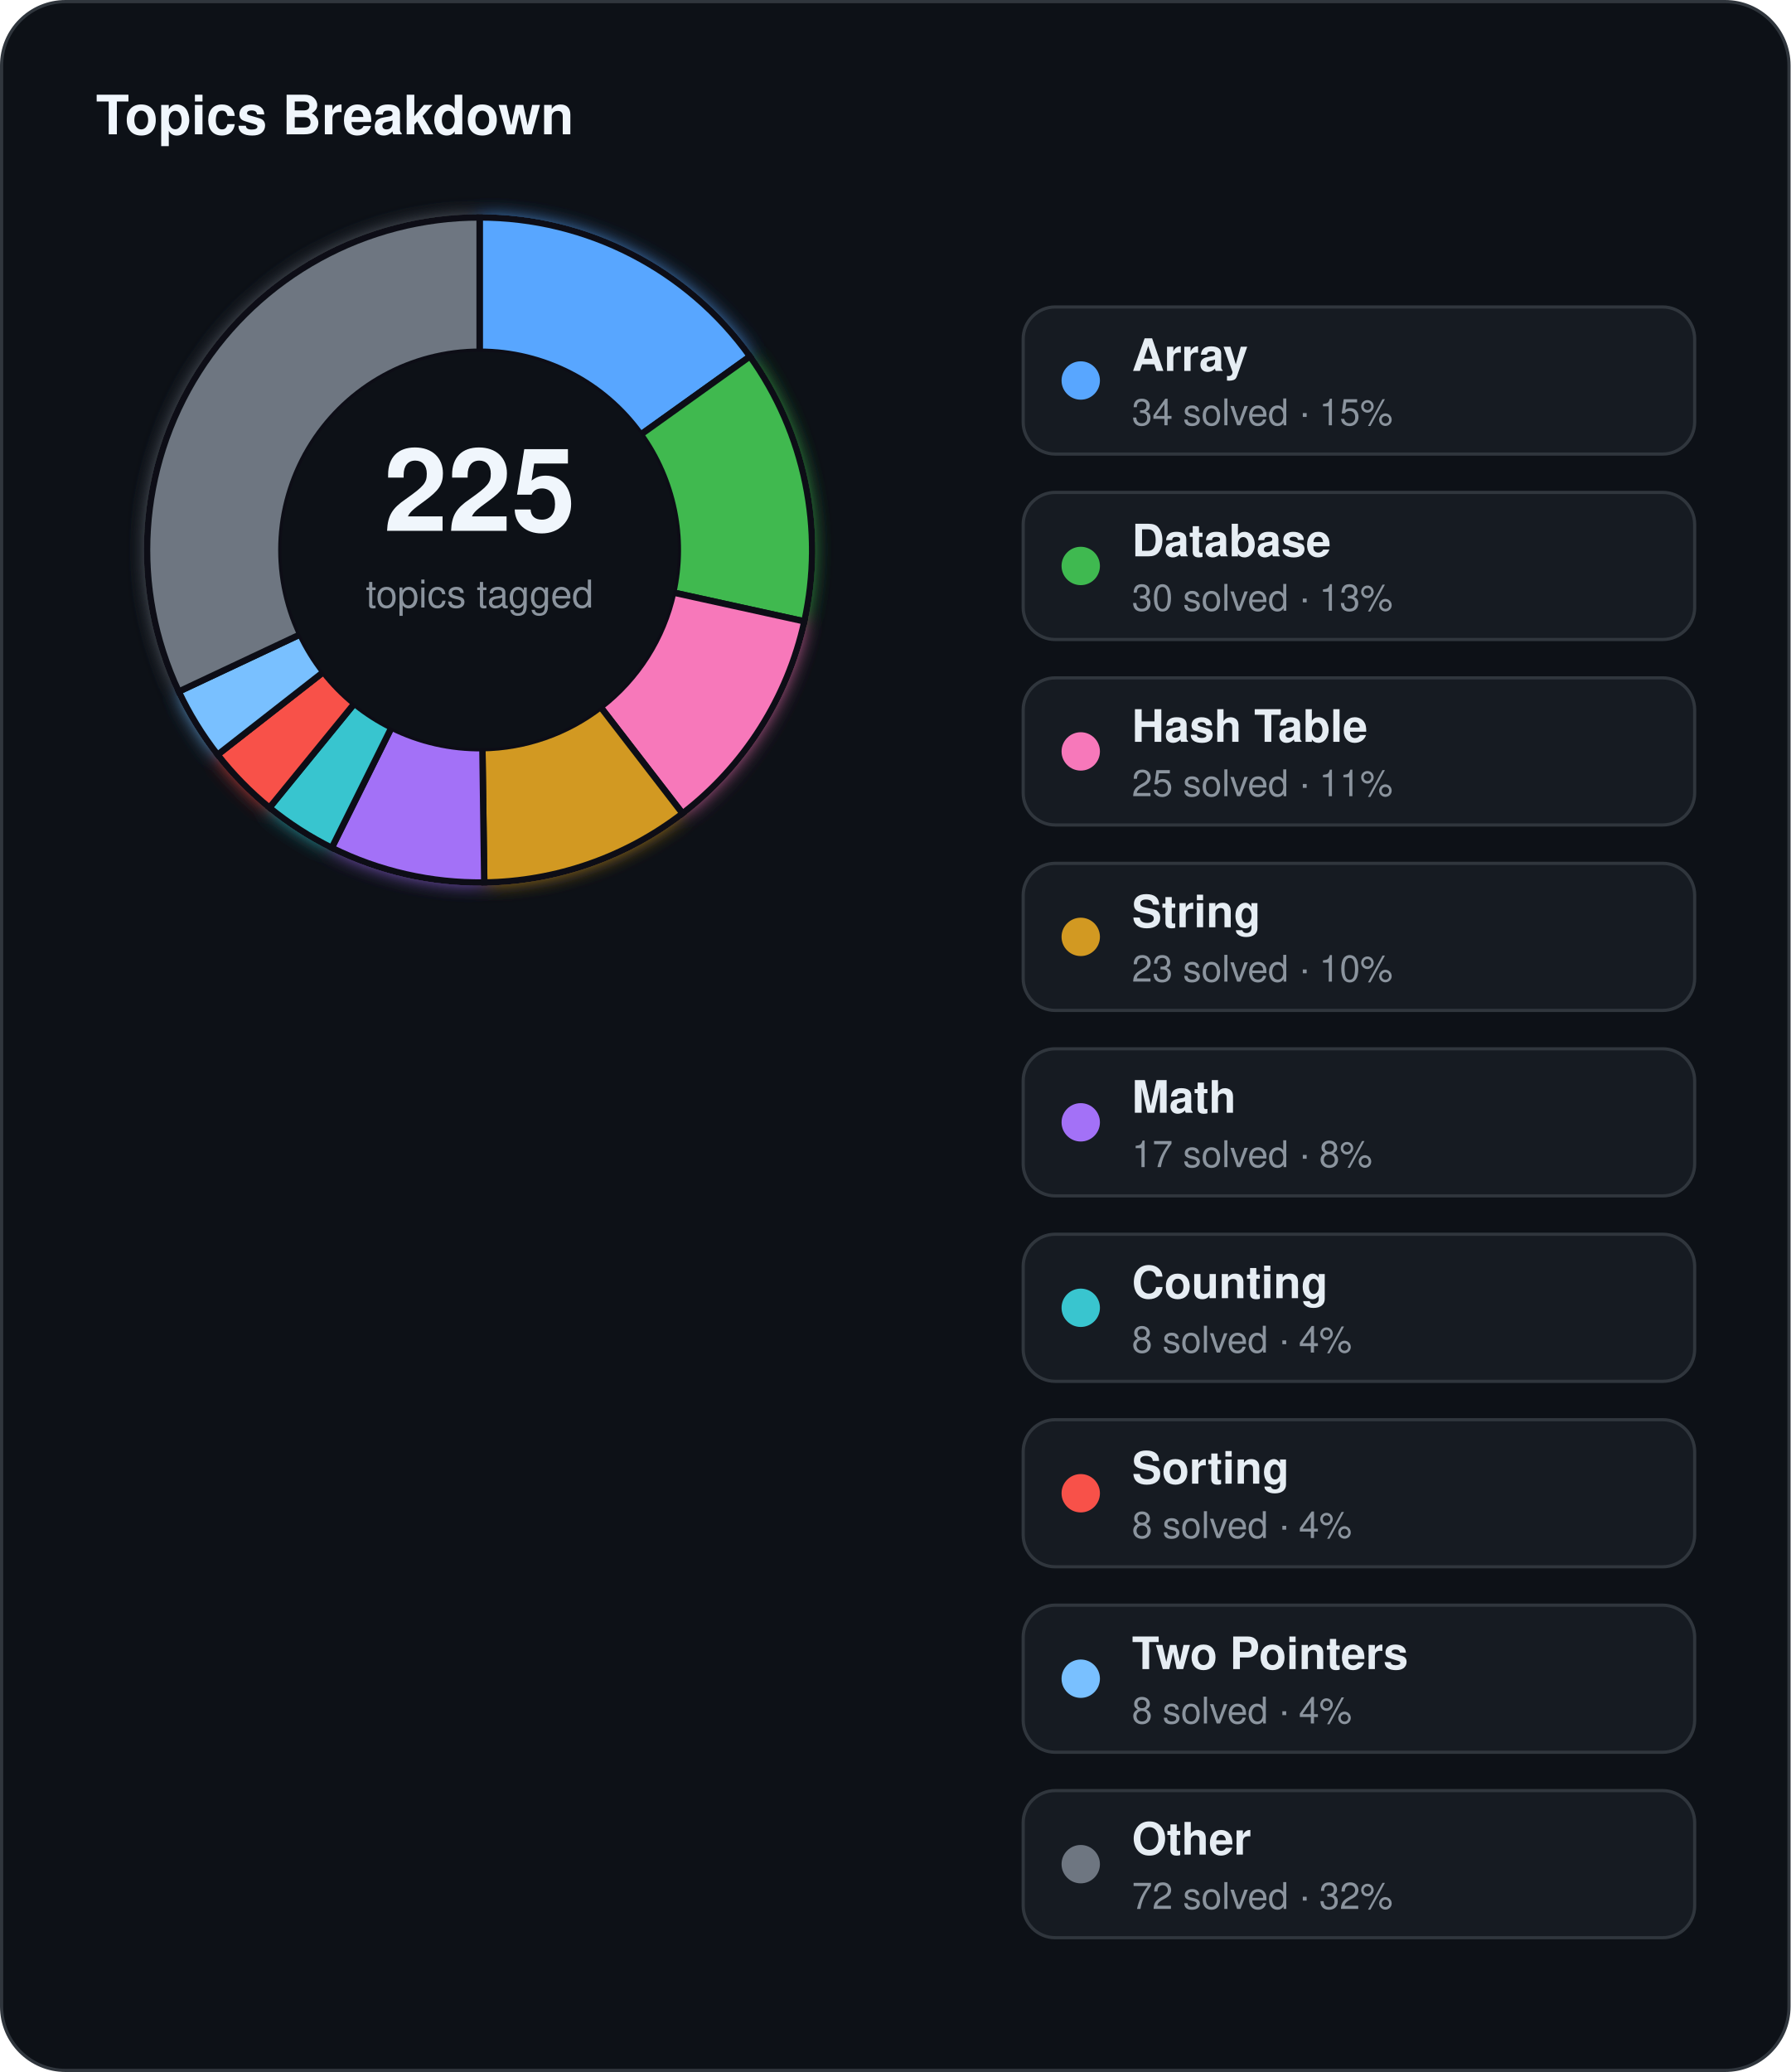
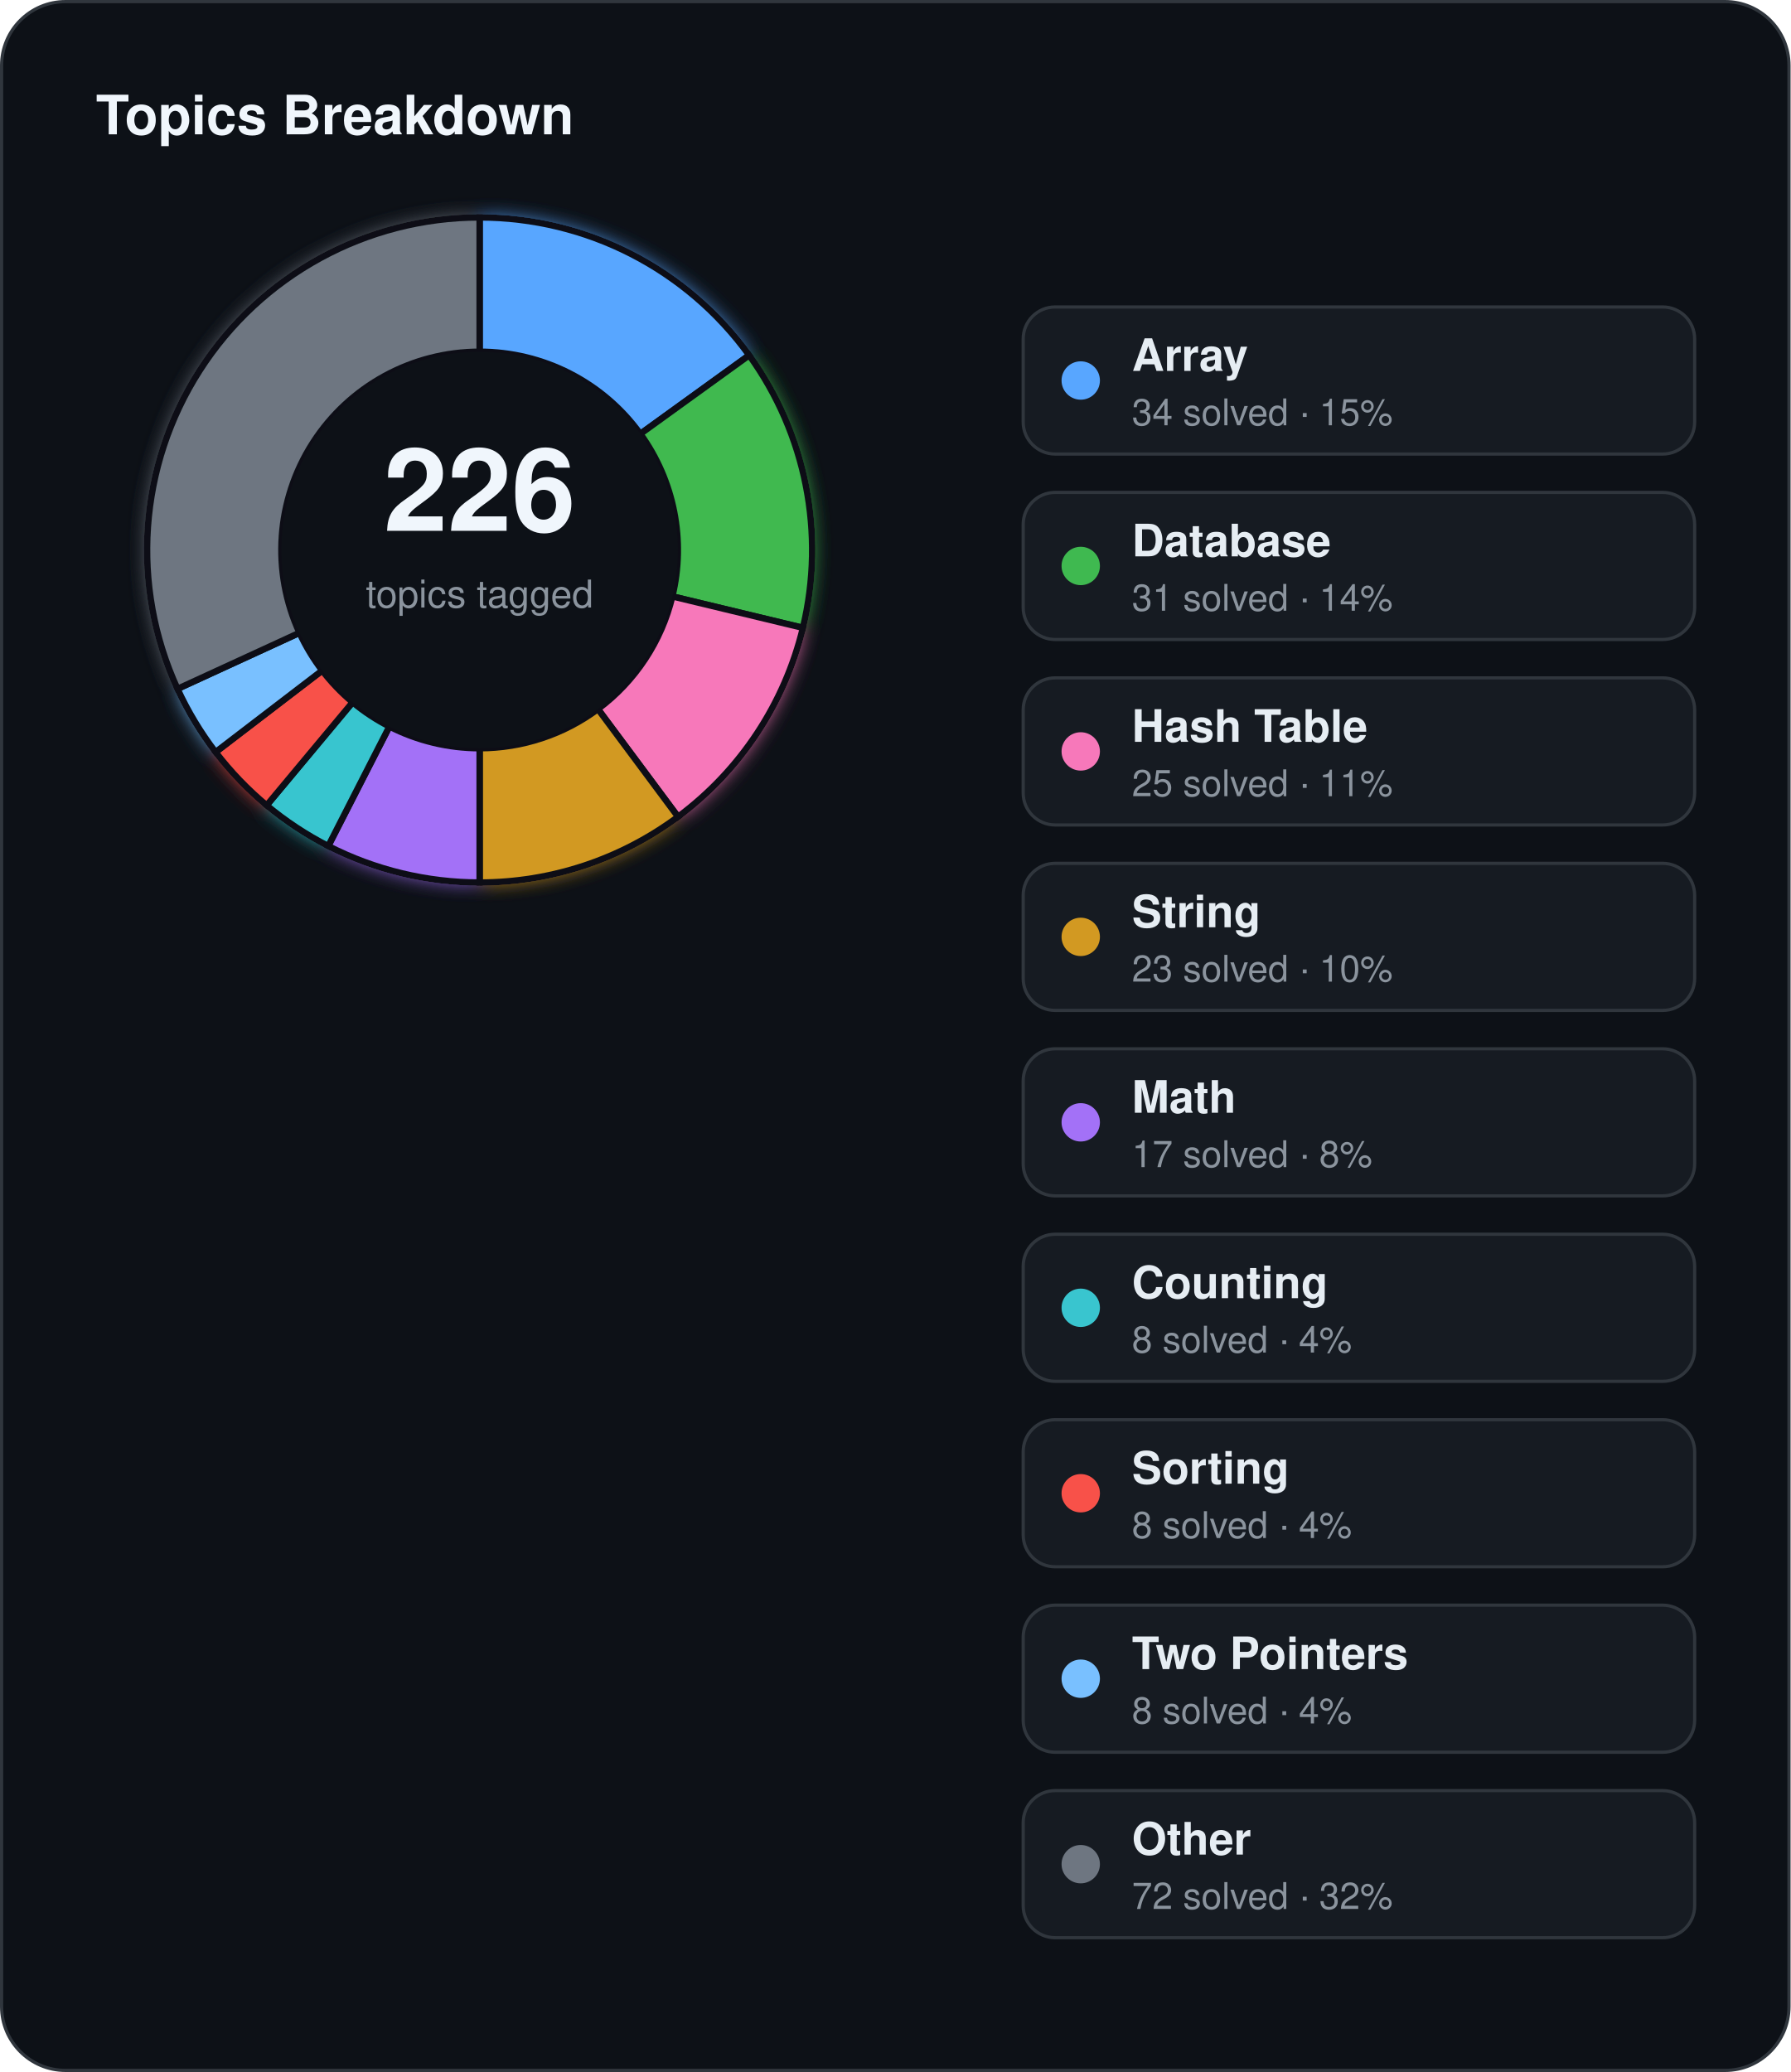
<svg xmlns="http://www.w3.org/2000/svg" width="560" height="648" viewBox="0 0 560 648">
  <defs>
    <filter id="topics-glow" x="-60%" y="-60%" width="220%" height="220%">
      <feGaussianBlur stdDeviation="3" result="blur" />
      <feMerge>
        <feMergeNode in="blur" />
        <feMergeNode in="SourceGraphic" />
      </feMerge>
    </filter>
  </defs>
  <rect x="0.5" y="0.5" width="559" height="647" rx="20" fill="#0d1117" stroke="#30363d" stroke-width="1" />
  <text x="30" y="42" fill="#f0f6fc" font-family="Segoe UI, Helvetica, Arial, sans-serif" font-size="17" font-weight="700">Topics Breakdown</text>
  <g filter="url(#topics-glow)">
-     <path d="M 150.00,68.00 A 104,104 0 0 1 234.56,111.46 L 200.41,135.91 A 62,62 0 0 0 150.00,110.00 Z" fill="#58a6ff" stroke="#0d1117" stroke-width="2" />
-     <path d="M 234.56,111.46 A 104,104 0 0 1 251.57,194.33 L 210.55,185.31 A 62,62 0 0 0 200.41,135.91 Z" fill="#3fb950" stroke="#0d1117" stroke-width="2" />
-     <path d="M 251.57,194.33 A 104,104 0 0 1 213.46,254.40 L 187.83,221.12 A 62,62 0 0 0 210.55,185.31 Z" fill="#f778ba" stroke="#0d1117" stroke-width="2" />
-     <path d="M 213.46,254.40 A 104,104 0 0 1 151.45,275.99 L 150.87,233.99 A 62,62 0 0 0 187.83,221.12 Z" fill="#d29922" stroke="#0d1117" stroke-width="2" />
-     <path d="M 151.45,275.99 A 104,104 0 0 1 103.76,265.15 L 122.43,227.53 A 62,62 0 0 0 150.87,233.99 Z" fill="#a371f7" stroke="#0d1117" stroke-width="2" />
-     <path d="M 103.76,265.15 A 104,104 0 0 1 84.27,252.59 L 110.81,220.05 A 62,62 0 0 0 122.43,227.53 Z" fill="#39c5cf" stroke="#0d1117" stroke-width="2" />
-     <path d="M 84.27,252.59 A 104,104 0 0 1 68.05,236.03 L 101.14,210.17 A 62,62 0 0 0 110.81,220.05 Z" fill="#f85149" stroke="#0d1117" stroke-width="2" />
-     <path d="M 68.05,236.03 A 104,104 0 0 1 55.90,216.28 L 93.90,198.40 A 62,62 0 0 0 101.14,210.17 Z" fill="#79c0ff" stroke="#0d1117" stroke-width="2" />
-     <path d="M 55.90,216.28 A 104,104 0 0 1 150.00,68.00 L 150.00,110.00 A 62,62 0 0 0 93.90,198.40 Z" fill="#6e7681" stroke="#0d1117" stroke-width="2" />
+     <path d="M 150.00,68.00 A 104,104 0 0 1 234.31,111.10 L 200.26,135.70 A 62,62 0 0 0 150.00,110.00 Z" fill="#58a6ff" stroke="#0d1117" stroke-width="2" />
+     <path d="M 234.31,111.10 A 104,104 0 0 1 251.11,196.35 L 210.28,186.52 A 62,62 0 0 0 200.26,135.70 Z" fill="#3fb950" stroke="#0d1117" stroke-width="2" />
+     <path d="M 251.11,196.35 A 104,104 0 0 1 212.06,255.45 L 187.00,221.75 A 62,62 0 0 0 210.28,186.52 Z" fill="#f778ba" stroke="#0d1117" stroke-width="2" />
+     <path d="M 212.06,255.45 A 104,104 0 0 1 150.00,276.00 L 150.00,234.00 A 62,62 0 0 0 187.00,221.75 Z" fill="#d29922" stroke="#0d1117" stroke-width="2" />
+     <path d="M 150.00,276.00 A 104,104 0 0 1 102.66,264.60 L 121.78,227.20 A 62,62 0 0 0 150.00,234.00 Z" fill="#a371f7" stroke="#0d1117" stroke-width="2" />
+     <path d="M 102.66,264.60 A 104,104 0 0 1 83.40,251.87 L 110.29,219.62 A 62,62 0 0 0 121.78,227.20 Z" fill="#39c5cf" stroke="#0d1117" stroke-width="2" />
+     <path d="M 83.40,251.87 A 104,104 0 0 1 67.42,235.22 L 100.77,209.69 A 62,62 0 0 0 110.29,219.62 Z" fill="#f85149" stroke="#0d1117" stroke-width="2" />
+     <path d="M 67.42,235.22 A 104,104 0 0 1 55.51,215.44 L 93.67,197.90 A 62,62 0 0 0 100.77,209.69 Z" fill="#79c0ff" stroke="#0d1117" stroke-width="2" />
+     <path d="M 55.51,215.44 A 104,104 0 0 1 150.00,68.00 L 150.00,110.00 A 62,62 0 0 0 93.67,197.90 Z" fill="#6e7681" stroke="#0d1117" stroke-width="2" />
  </g>
  <circle cx="150" cy="172" r="62" fill="#0d1117" />
-   <text x="150" y="166" text-anchor="middle" fill="#f0f6fc" font-family="Segoe UI, Helvetica, Arial, sans-serif" font-size="36" font-weight="700">225</text>
+   <text x="150" y="166" text-anchor="middle" fill="#f0f6fc" font-family="Segoe UI, Helvetica, Arial, sans-serif" font-size="36" font-weight="700">226</text>
  <text x="150" y="190" text-anchor="middle" fill="#8b949e" font-family="Segoe UI, Helvetica, Arial, sans-serif" font-size="12">topics tagged</text>
  <rect x="320" y="96" width="210" height="46" rx="10" fill="#161b22" stroke="#30363d" stroke-width="1" />
  <circle cx="338" cy="119" r="6" fill="#58a6ff" />
  <text x="354" y="116" fill="#e6edf3" font-family="Segoe UI, Helvetica, Arial, sans-serif" font-size="14" font-weight="600">Array</text>
  <text x="354" y="133" fill="#8b949e" font-family="Segoe UI, Helvetica, Arial, sans-serif" font-size="11.5">34 solved · 15%</text>
  <rect x="320" y="154" width="210" height="46" rx="10" fill="#161b22" stroke="#30363d" stroke-width="1" />
  <circle cx="338" cy="177" r="6" fill="#3fb950" />
  <text x="354" y="174" fill="#e6edf3" font-family="Segoe UI, Helvetica, Arial, sans-serif" font-size="14" font-weight="600">Database</text>
-   <text x="354" y="191" fill="#8b949e" font-family="Segoe UI, Helvetica, Arial, sans-serif" font-size="11.5">30 solved · 13%</text>
+   <text x="354" y="191" fill="#8b949e" font-family="Segoe UI, Helvetica, Arial, sans-serif" font-size="11.5">31 solved · 14%</text>
  <rect x="320" y="212" width="210" height="46" rx="10" fill="#161b22" stroke="#30363d" stroke-width="1" />
  <circle cx="338" cy="235" r="6" fill="#f778ba" />
  <text x="354" y="232" fill="#e6edf3" font-family="Segoe UI, Helvetica, Arial, sans-serif" font-size="14" font-weight="600">Hash Table</text>
  <text x="354" y="249" fill="#8b949e" font-family="Segoe UI, Helvetica, Arial, sans-serif" font-size="11.5">25 solved · 11%</text>
  <rect x="320" y="270" width="210" height="46" rx="10" fill="#161b22" stroke="#30363d" stroke-width="1" />
  <circle cx="338" cy="293" r="6" fill="#d29922" />
  <text x="354" y="290" fill="#e6edf3" font-family="Segoe UI, Helvetica, Arial, sans-serif" font-size="14" font-weight="600">String</text>
  <text x="354" y="307" fill="#8b949e" font-family="Segoe UI, Helvetica, Arial, sans-serif" font-size="11.5">23 solved · 10%</text>
  <rect x="320" y="328" width="210" height="46" rx="10" fill="#161b22" stroke="#30363d" stroke-width="1" />
  <circle cx="338" cy="351" r="6" fill="#a371f7" />
  <text x="354" y="348" fill="#e6edf3" font-family="Segoe UI, Helvetica, Arial, sans-serif" font-size="14" font-weight="600">Math</text>
  <text x="354" y="365" fill="#8b949e" font-family="Segoe UI, Helvetica, Arial, sans-serif" font-size="11.5">17 solved · 8%</text>
  <rect x="320" y="386" width="210" height="46" rx="10" fill="#161b22" stroke="#30363d" stroke-width="1" />
  <circle cx="338" cy="409" r="6" fill="#39c5cf" />
  <text x="354" y="406" fill="#e6edf3" font-family="Segoe UI, Helvetica, Arial, sans-serif" font-size="14" font-weight="600">Counting</text>
  <text x="354" y="423" fill="#8b949e" font-family="Segoe UI, Helvetica, Arial, sans-serif" font-size="11.5">8 solved · 4%</text>
  <rect x="320" y="444" width="210" height="46" rx="10" fill="#161b22" stroke="#30363d" stroke-width="1" />
  <circle cx="338" cy="467" r="6" fill="#f85149" />
  <text x="354" y="464" fill="#e6edf3" font-family="Segoe UI, Helvetica, Arial, sans-serif" font-size="14" font-weight="600">Sorting</text>
  <text x="354" y="481" fill="#8b949e" font-family="Segoe UI, Helvetica, Arial, sans-serif" font-size="11.5">8 solved · 4%</text>
  <rect x="320" y="502" width="210" height="46" rx="10" fill="#161b22" stroke="#30363d" stroke-width="1" />
  <circle cx="338" cy="525" r="6" fill="#79c0ff" />
  <text x="354" y="522" fill="#e6edf3" font-family="Segoe UI, Helvetica, Arial, sans-serif" font-size="14" font-weight="600">Two Pointers</text>
  <text x="354" y="539" fill="#8b949e" font-family="Segoe UI, Helvetica, Arial, sans-serif" font-size="11.5">8 solved · 4%</text>
  <rect x="320" y="560" width="210" height="46" rx="10" fill="#161b22" stroke="#30363d" stroke-width="1" />
  <circle cx="338" cy="583" r="6" fill="#6e7681" />
  <text x="354" y="580" fill="#e6edf3" font-family="Segoe UI, Helvetica, Arial, sans-serif" font-size="14" font-weight="600">Other</text>
  <text x="354" y="597" fill="#8b949e" font-family="Segoe UI, Helvetica, Arial, sans-serif" font-size="11.5">72 solved · 32%</text>
</svg>
